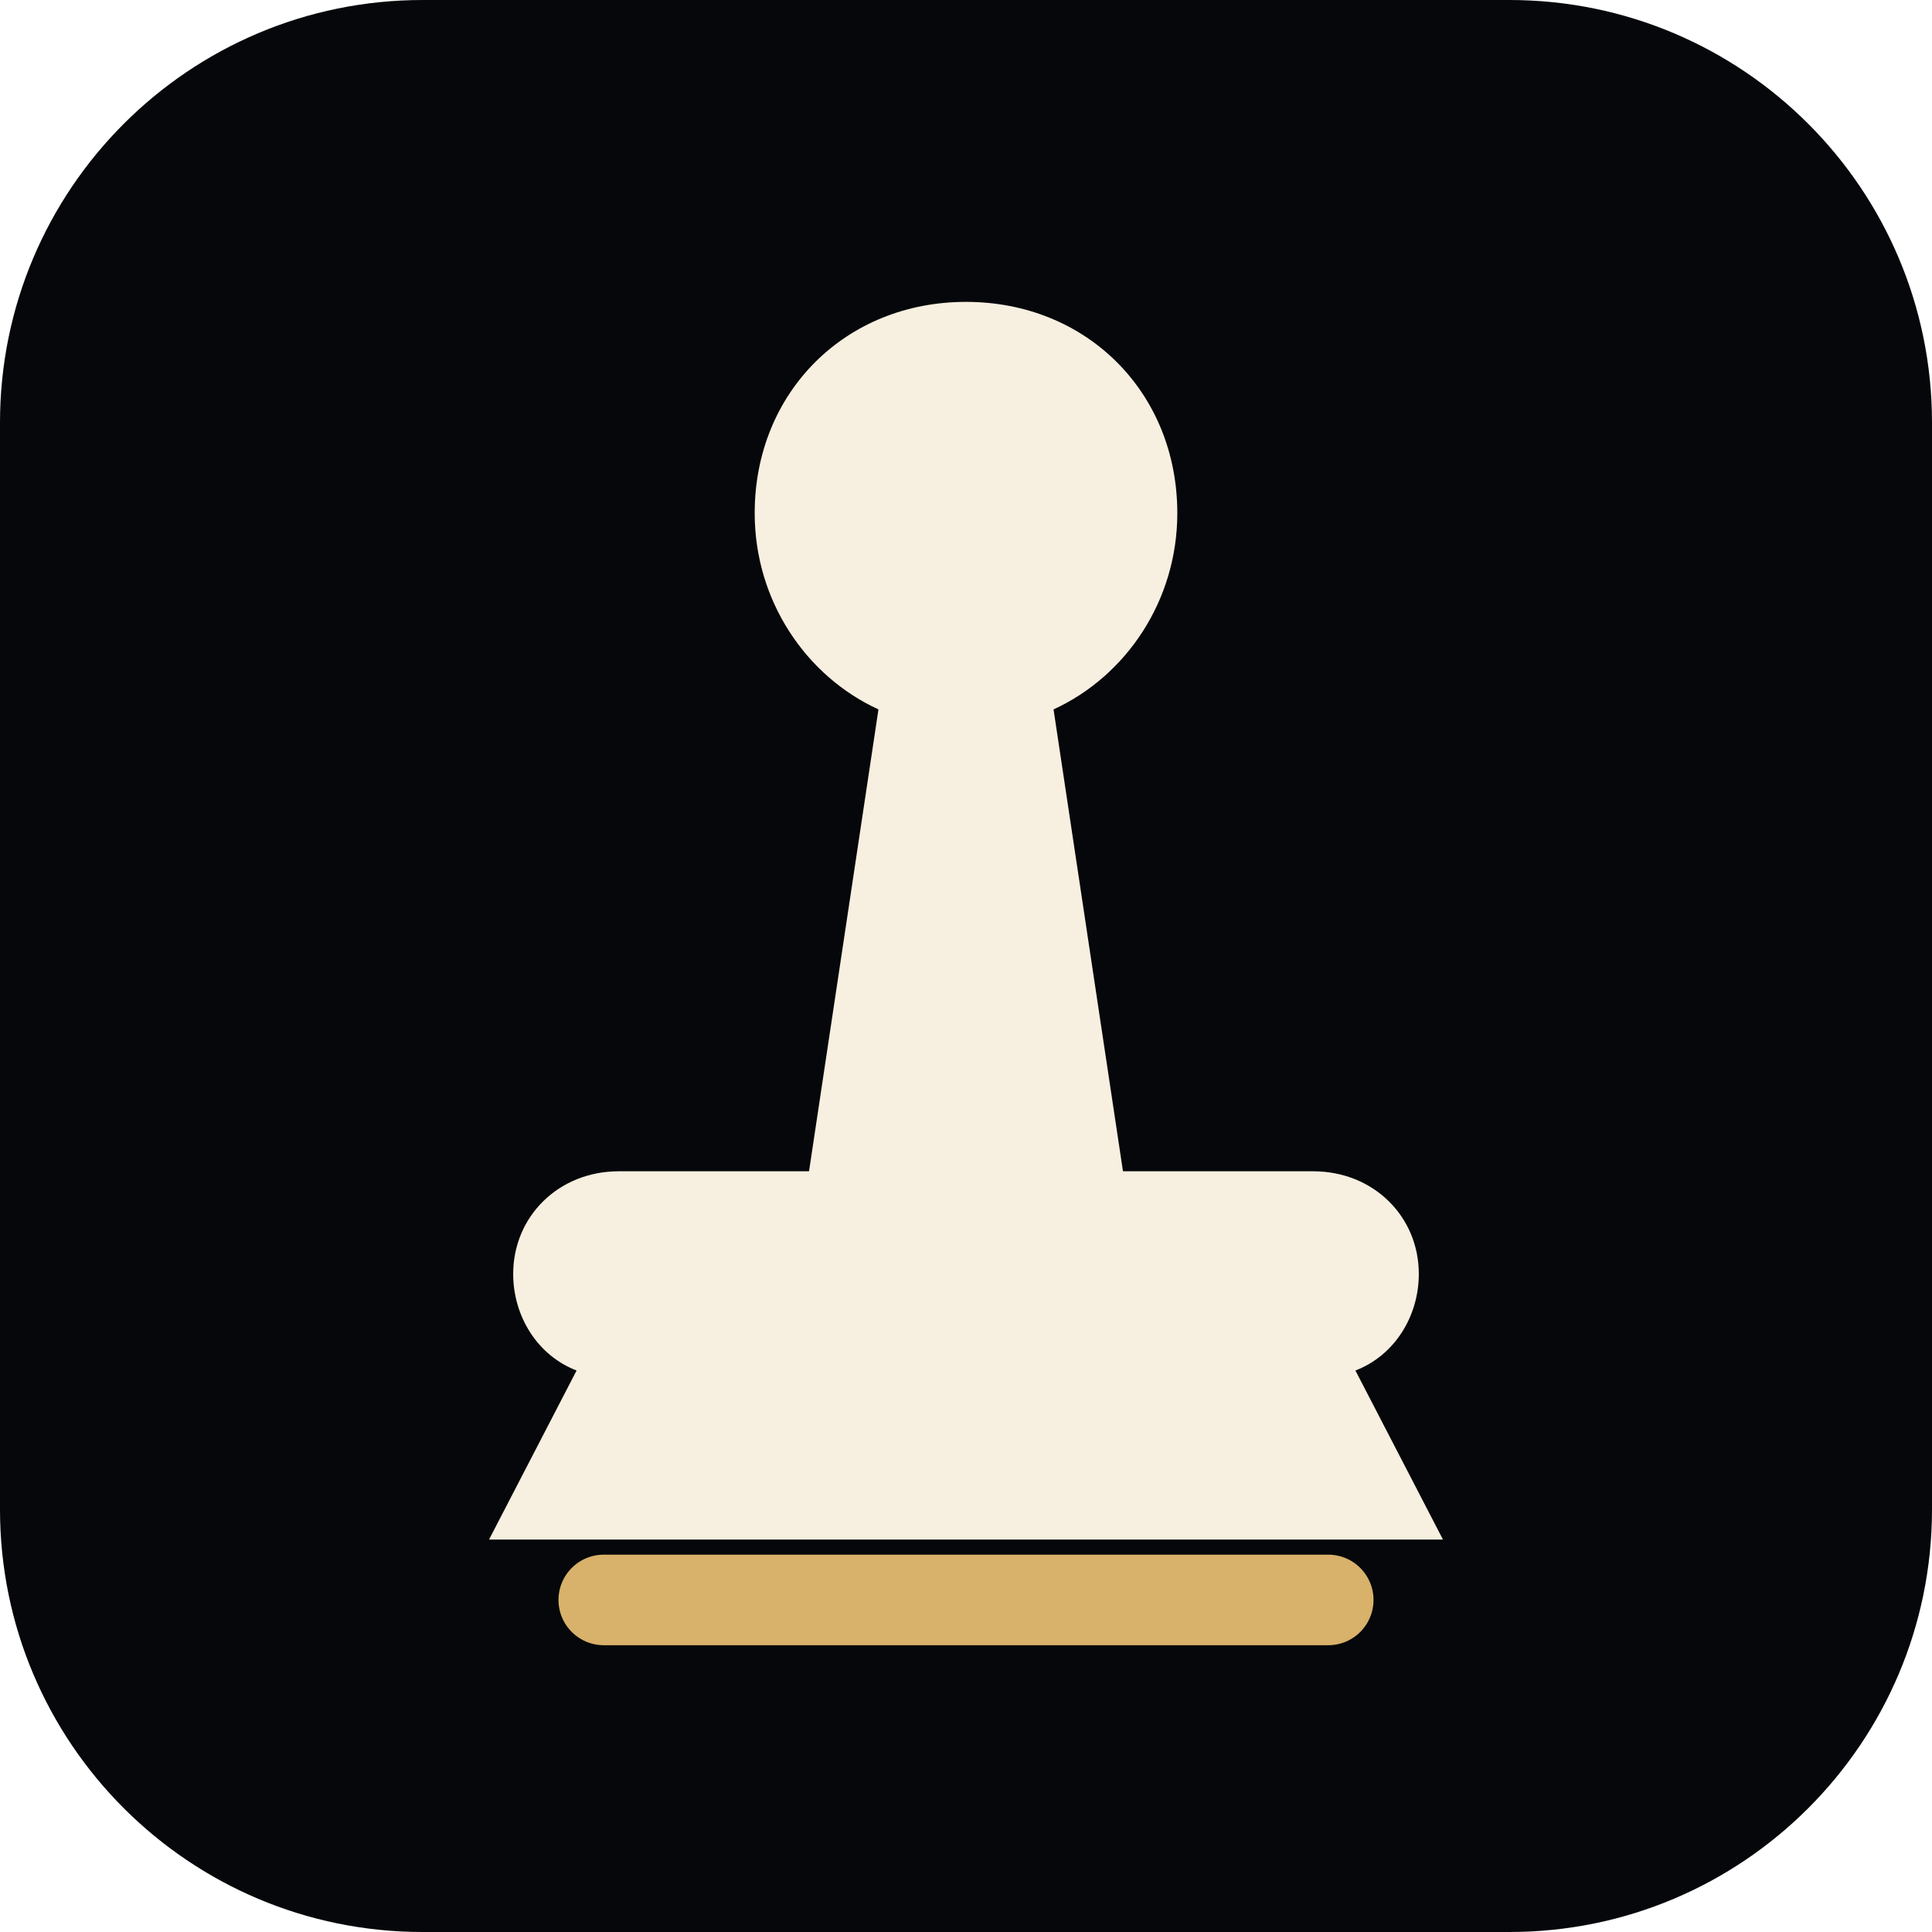
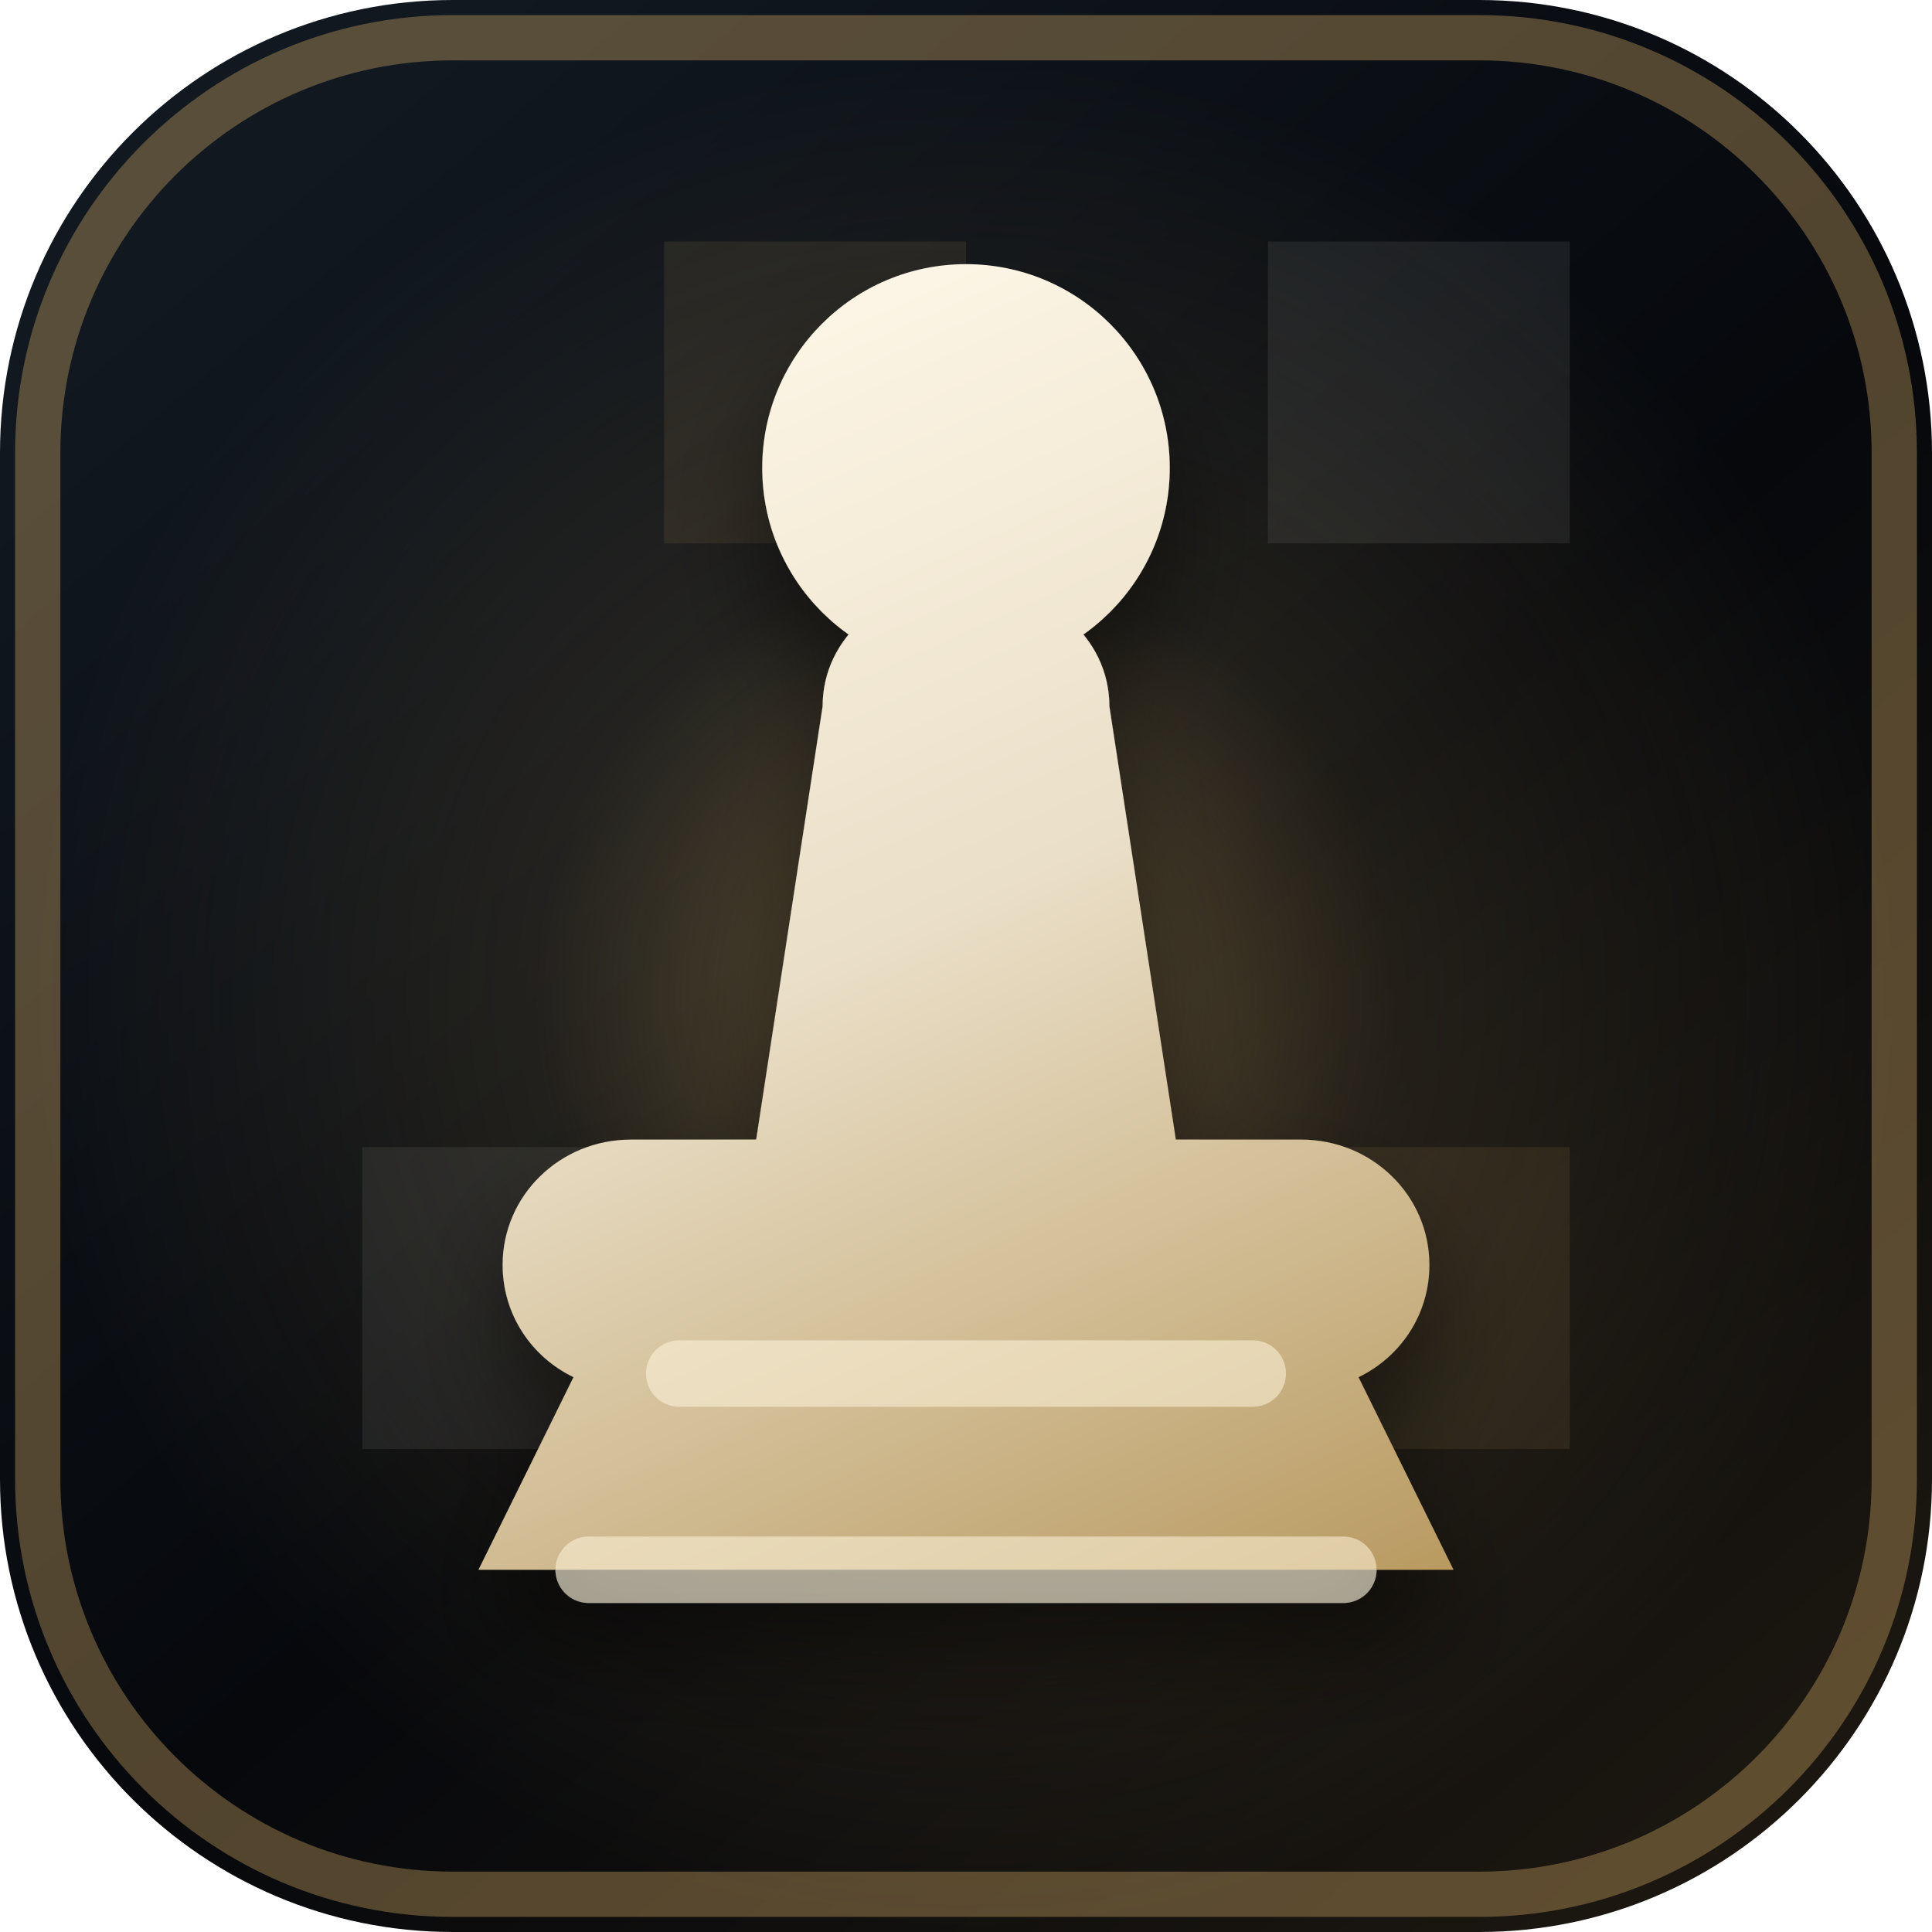
<svg xmlns="http://www.w3.org/2000/svg" viewBox="0 0 64 64" role="img" aria-label="Chess Learning">
-   <rect width="64" height="64" rx="14" fill="#05070a" />
-   <path d="M32 10c4 0 7 3 7 7 0 2.9-1.7 5.4-4.1 6.5l2.3 15.3h6.3c2 0 3.5 1.5 3.5 3.4 0 1.4-.8 2.7-2.1 3.2l2.9 5.6H16.2l2.9-5.6c-1.3-.5-2.1-1.8-2.1-3.2 0-1.9 1.5-3.4 3.5-3.4h6.3l2.3-15.3C26.7 22.4 25 19.9 25 17c0-4 3-7 7-7Z" fill="#f7efe0" />
-   <path d="M20 53h24" stroke="#d8b16a" stroke-width="3" stroke-linecap="round" />
+   <defs>
+     <linearGradient id="bg" x1="10" y1="5" x2="58" y2="62" gradientUnits="userSpaceOnUse">
+       <stop stop-color="#111820" />
+       <stop offset=".52" stop-color="#06080c" />
+       <stop offset="1" stop-color="#1c1710" />
+     </linearGradient>
+     <linearGradient id="piece" x1="23" y1="9" x2="43" y2="54" gradientUnits="userSpaceOnUse">
+       <stop stop-color="#fff8e9" />
+       <stop offset=".46" stop-color="#eadfc8" />
+       <stop offset="1" stop-color="#b99b62" />
+     </linearGradient>
+     <radialGradient id="glow" cx="0" cy="0" r="1" gradientTransform="matrix(0 31 -31 0 32 33)" gradientUnits="userSpaceOnUse">
+       <stop stop-color="#d8b16a" stop-opacity=".44" />
+       <stop offset=".46" stop-color="#d8b16a" stop-opacity=".12" />
+       <stop offset="1" stop-color="#d8b16a" stop-opacity="0" />
+     </radialGradient>
+     <filter id="shadow" x="8" y="7" width="48" height="52" color-interpolation-filters="sRGB" filterUnits="userSpaceOnUse">
+       <feDropShadow dx="0" dy="2" stdDeviation="1.6" flood-color="#000" flood-opacity=".48" />
+     </filter>
+   </defs>
+   <rect width="64" height="64" rx="15" fill="url(#bg)" />
+   <rect x="1.25" y="1.25" width="61.5" height="61.5" rx="13.75" fill="none" stroke="#d8b16a" stroke-opacity=".36" stroke-width="1.5" />
+   <path d="M12 48h10V38H12v10Zm30-30h10V8H42v10Z" fill="#f7efe0" opacity=".08" />
+   <path d="M22 18h10V8H22v10Zm20 30h10V38H42v10Z" fill="#d8b16a" opacity=".10" />
+   <circle cx="32" cy="33" r="31" fill="url(#glow)" />
+   <g filter="url(#shadow)">
+     <circle cx="32" cy="15.5" r="6.75" fill="url(#piece)" />
+     <path d="M27.25 23.4c0-2.3 2.05-4.05 4.75-4.05s4.75 1.75 4.75 4.05l2.2 14.35h4.15c2.35 0 4.25 1.85 4.25 4.15 0 1.65-.96 3.05-2.35 3.72l3.15 6.38h-32.3L19 45.62c-1.39-.67-2.35-2.07-2.35-3.72 0-2.3 1.9-4.15 4.25-4.15h4.15l2.2-14.35Z" fill="url(#piece)" />
+     <path d="M22.5 45.5h19M19.5 52h25" stroke="#fff6df" stroke-opacity=".54" stroke-width="2.2" stroke-linecap="round" />
+   </g>
</svg>
